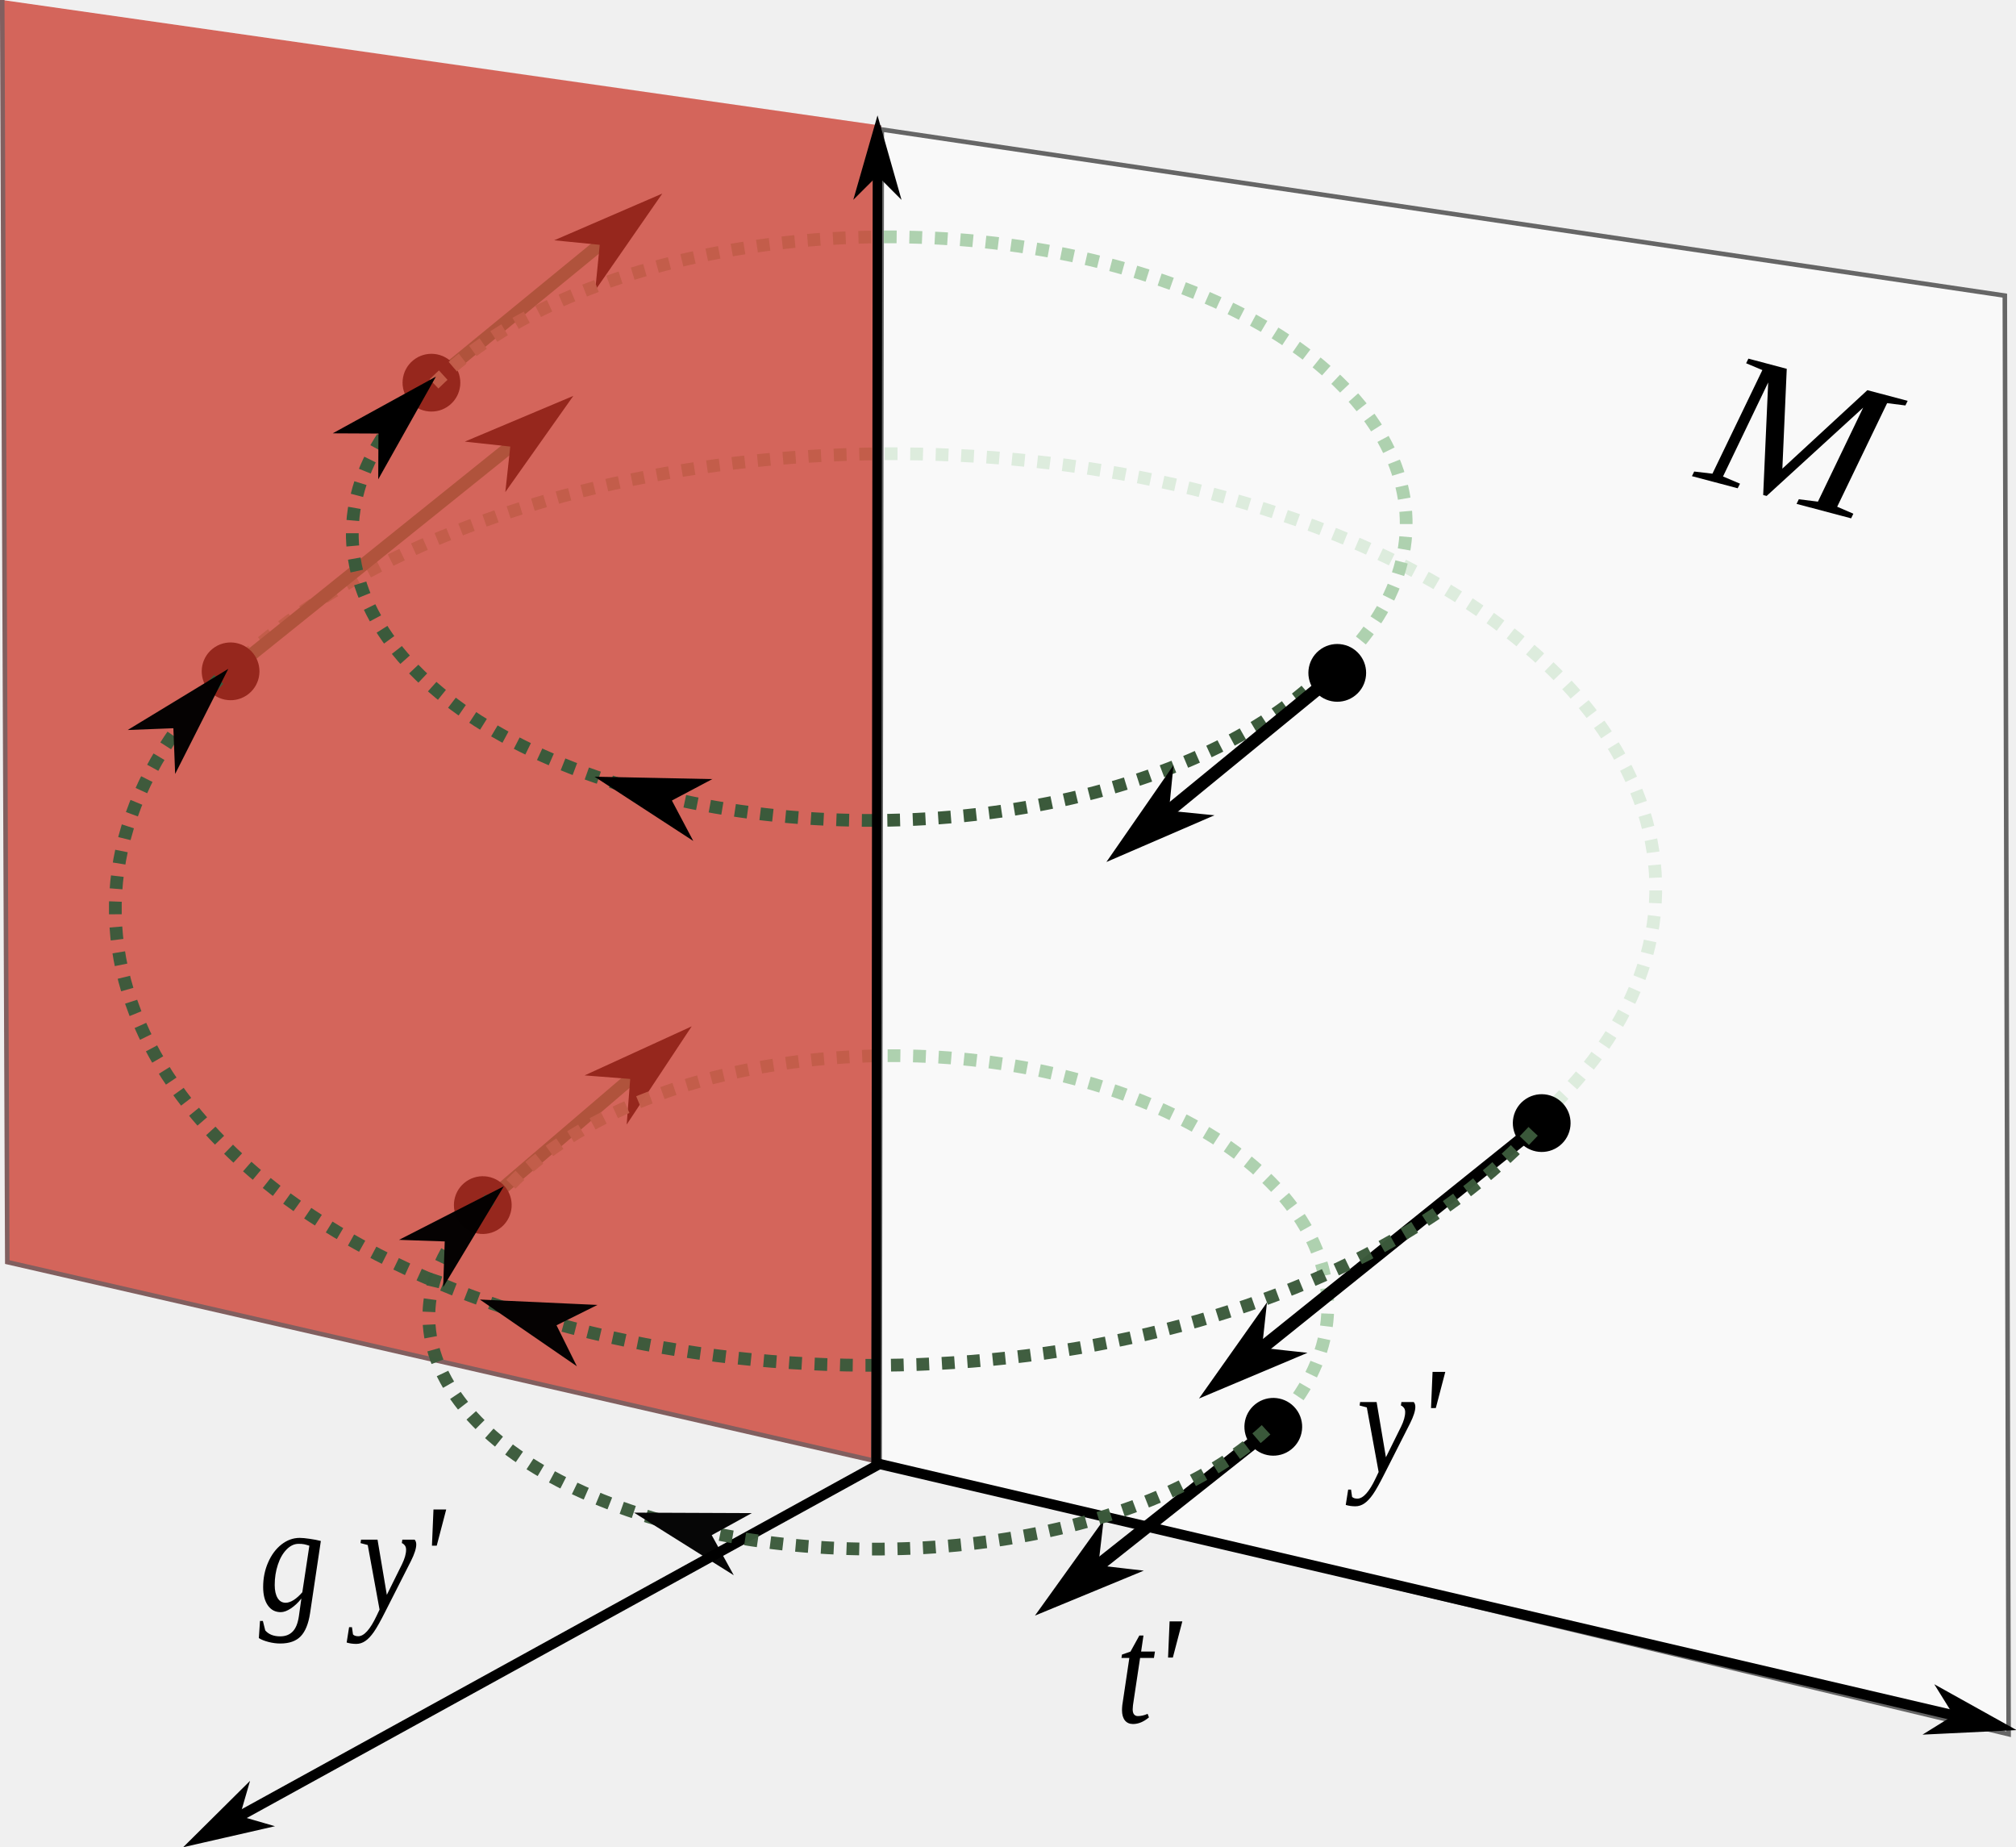
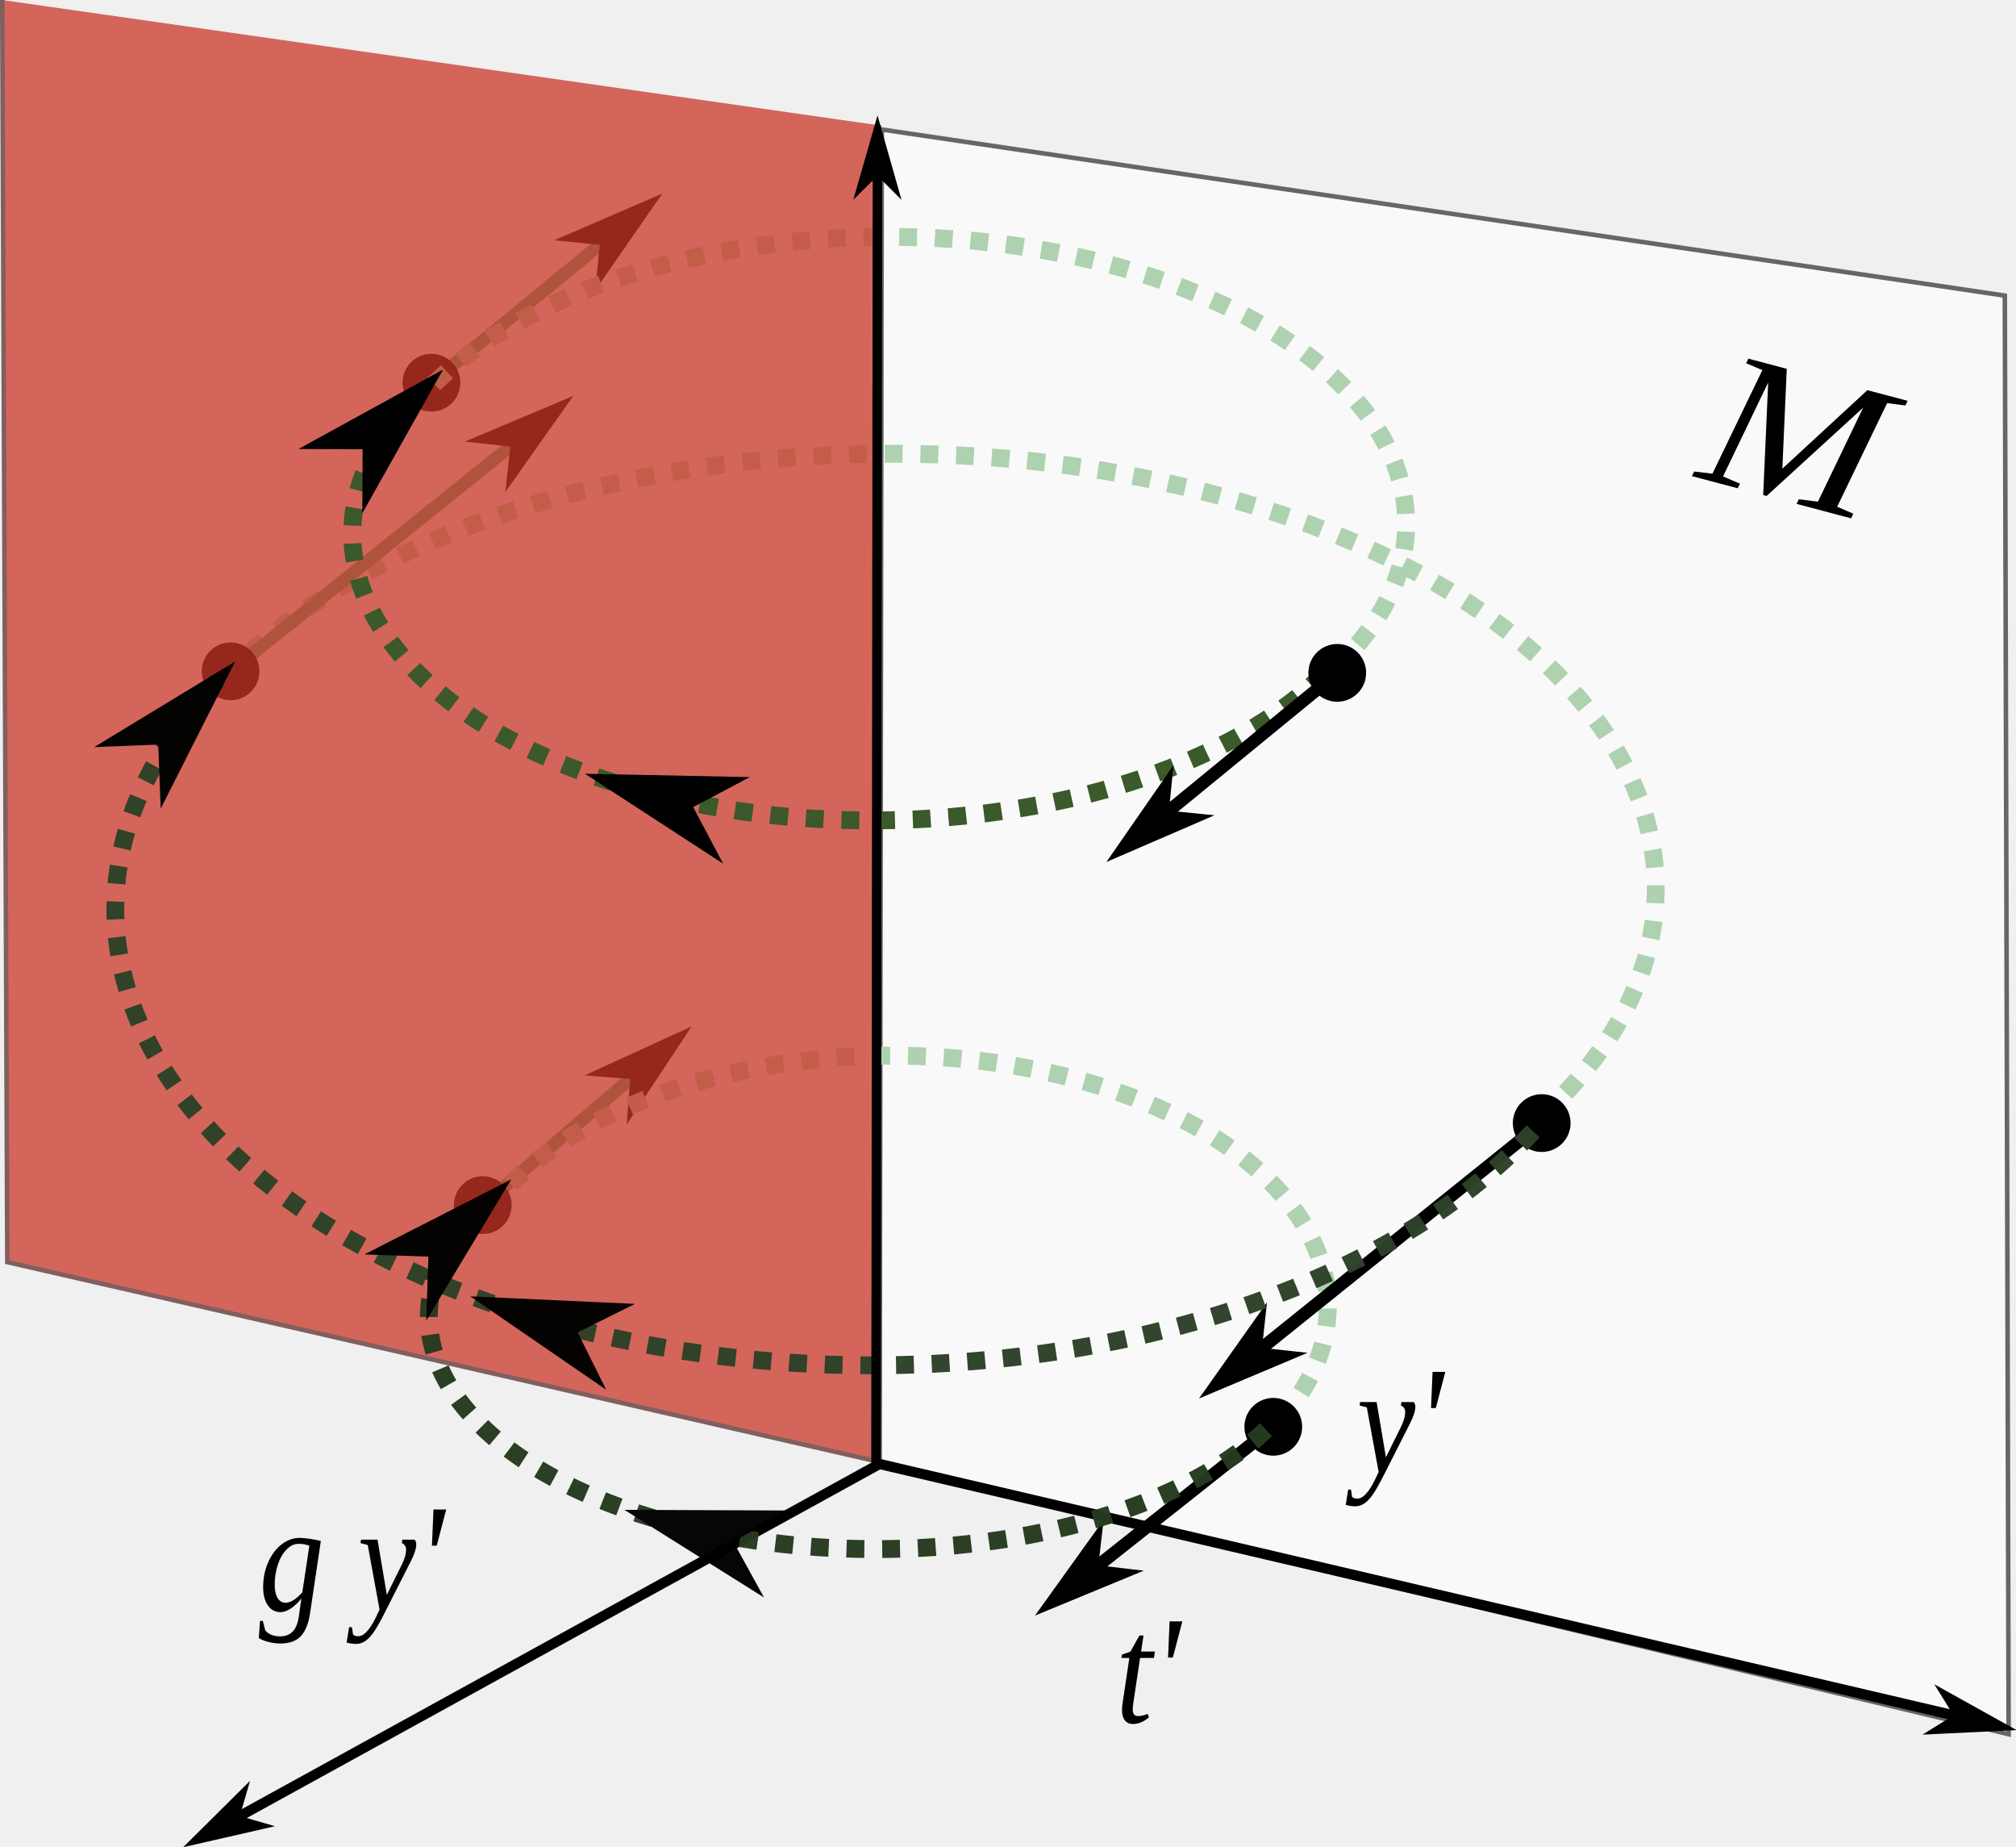
<svg xmlns="http://www.w3.org/2000/svg" width="395.596" height="362.352" id="svg5428" version="1.0">
  <defs id="defs5430">
    <marker orient="auto" refY="0" refX="0" id="Arrow2Mend" style="overflow:visible">
      <path id="path4257" style="font-size:12px;fill-rule:evenodd;stroke-width:0.625;stroke-linejoin:round" d="M 8.719,4.034 -2.207,0.016 8.719,-4.002 c -1.745,2.372 -1.735,5.617 -6e-7,8.035 z" transform="scale(-0.6,-0.6)" />
    </marker>
    <marker orient="auto" refY="0" refX="0" id="DotS" style="overflow:visible">
      <path id="path8285" d="m -2.5,-1 c 0,2.76 -2.24,5 -5,5 -2.76,0 -5,-2.24 -5,-5 0,-2.76 2.24,-5 5,-5 2.76,0 5,2.24 5,5 z" style="fill-rule:evenodd;stroke:#000000;stroke-width:1pt;marker-start:none;marker-end:none" transform="matrix(0.2,0,0,0.2,1.48,0.2)" />
    </marker>
    <marker orient="auto" refY="0" refX="0" id="Arrow2Mstart" style="overflow:visible">
      <path id="path8241" style="font-size:12px;fill-rule:evenodd;stroke-width:0.625;stroke-linejoin:round" d="M 8.719,4.034 -2.207,0.016 8.719,-4.002 c -1.745,2.372 -1.735,5.617 -6e-7,8.035 z" transform="scale(0.6,0.6)" />
    </marker>
    <marker orient="auto" refY="0" refX="0" id="DotM" style="overflow:visible">
      <path id="path8282" d="m -2.5,-1 c 0,2.76 -2.24,5 -5,5 -2.76,0 -5,-2.24 -5,-5 0,-2.76 2.24,-5 5,-5 2.76,0 5,2.24 5,5 z" style="fill-rule:evenodd;stroke:#000000;stroke-width:1pt;marker-start:none;marker-end:none" transform="matrix(0.4,0,0,0.4,2.96,0.4)" />
    </marker>
    <marker orient="auto" refY="0" refX="0" id="Arrow1Mend" style="overflow:visible">
      <path id="path7524" d="M 0,0 5,-5 -12.5,0 5,5 0,0 z" style="fill-rule:evenodd;stroke:#000000;stroke-width:1pt;marker-start:none" transform="matrix(-0.4,0,0,-0.4,-4,0)" />
    </marker>
    <marker orient="auto" refY="0" refX="0" id="Dot_m" style="overflow:visible">
      <path id="path7580" d="m -2.5,-1 c 0,2.76 -2.24,5 -5,5 -2.76,0 -5,-2.24 -5,-5 0,-2.76 2.24,-5 5,-5 2.76,0 5,2.24 5,5 z" style="fill-rule:evenodd;stroke:#000000;stroke-width:1pt;marker-start:none;marker-end:none" transform="matrix(0.4,0,0,0.4,2.96,0.4)" />
    </marker>
    <marker orient="auto" refY="0" refX="0" id="Arrow2Mstart-2" style="overflow:visible">
      <path id="path8241-2" style="font-size:12px;fill-rule:evenodd;stroke-width:0.625;stroke-linejoin:round" d="M 8.719,4.034 -2.207,0.016 8.719,-4.002 c -1.745,2.372 -1.735,5.617 -6e-7,8.035 z" transform="scale(0.6,0.6)" />
    </marker>
    <marker orient="auto" refY="0" refX="0" id="Arrow2Mend-8" style="overflow:visible">
      <path id="path4257-6" style="font-size:12px;fill-rule:evenodd;stroke-width:0.625;stroke-linejoin:round" d="M 8.719,4.034 -2.207,0.016 8.719,-4.002 c -1.745,2.372 -1.735,5.617 -6e-7,8.035 z" transform="scale(-0.6,-0.6)" />
    </marker>
    <marker orient="auto" refY="0" refX="0" id="Arrow1Mend-9" style="overflow:visible">
      <path id="path7524-4" d="M 0,0 5,-5 -12.5,0 5,5 0,0 z" style="fill-rule:evenodd;stroke:#000000;stroke-width:1pt;marker-start:none" transform="matrix(-0.4,0,0,-0.4,-4,0)" />
    </marker>
    <marker orient="auto" refY="0" refX="0" id="Arrow2Mend-0" style="overflow:visible">
      <path id="path4257-2" style="font-size:12px;fill-rule:evenodd;stroke-width:0.625;stroke-linejoin:round" d="M 8.719,4.034 -2.207,0.016 8.719,-4.002 c -1.745,2.372 -1.735,5.617 -6e-7,8.035 z" transform="scale(-0.6,-0.6)" />
    </marker>
    <marker orient="auto" refY="0" refX="0" id="Arrow1Mend-90" style="overflow:visible">
      <path id="path7524-5" d="M 0,0 5,-5 -12.5,0 5,5 0,0 z" style="fill-rule:evenodd;stroke:#000000;stroke-width:1pt;marker-start:none" transform="matrix(-0.4,0,0,-0.4,-4,0)" />
    </marker>
    <marker orient="auto" refY="0" refX="0" id="Dot_m-7" style="overflow:visible">
      <path id="path7580-2" d="m -2.5,-1 c 0,2.76 -2.24,5 -5,5 -2.76,0 -5,-2.24 -5,-5 0,-2.76 2.24,-5 5,-5 2.76,0 5,2.24 5,5 z" style="fill-rule:evenodd;stroke:#000000;stroke-width:1pt;marker-start:none;marker-end:none" transform="matrix(0.4,0,0,0.4,2.96,0.4)" />
    </marker>
    <marker orient="auto" refY="0" refX="0" id="Arrow1Mend-8" style="overflow:visible">
      <path id="path7524-9" d="M 0,0 5,-5 -12.5,0 5,5 0,0 z" style="fill-rule:evenodd;stroke:#000000;stroke-width:1pt;marker-start:none" transform="matrix(-0.4,0,0,-0.4,-4,0)" />
    </marker>
    <marker orient="auto" refY="0" refX="0" id="Arrow2Mend-81" style="overflow:visible">
      <path id="path4257-1" style="font-size:12px;fill-rule:evenodd;stroke-width:0.625;stroke-linejoin:round" d="M 8.719,4.034 -2.207,0.016 8.719,-4.002 c -1.745,2.372 -1.735,5.617 -6e-7,8.035 z" transform="scale(-0.6,-0.6)" />
    </marker>
    <marker orient="auto" refY="0" refX="0" id="Arrow1Mend-96" style="overflow:visible">
      <path id="path7524-2" d="M 0,0 5,-5 -12.5,0 5,5 0,0 z" style="fill-rule:evenodd;stroke:#000000;stroke-width:1pt;marker-start:none" transform="matrix(-0.4,0,0,-0.4,-4,0)" />
    </marker>
    <marker orient="auto" refY="0" refX="0" id="Arrow1Mend-96-8" style="overflow:visible">
      <path id="path7524-2-8" d="M 0,0 5,-5 -12.5,0 5,5 0,0 z" style="fill-rule:evenodd;stroke:#000000;stroke-width:1pt;marker-start:none" transform="matrix(-0.4,0,0,-0.4,-4,0)" />
    </marker>
    <marker orient="auto" refY="0" refX="0" id="Arrow1Mend-96-0" style="overflow:visible">
      <path id="path7524-2-0" d="M 0,0 5,-5 -12.5,0 5,5 0,0 z" style="fill-rule:evenodd;stroke:#000000;stroke-width:1pt;marker-start:none" transform="matrix(-0.4,0,0,-0.4,-4,0)" />
    </marker>
    <marker orient="auto" refY="0" refX="0" id="Dot_m-1" style="overflow:visible">
      <path id="path7580-8" d="m -2.5,-1 c 0,2.76 -2.24,5 -5,5 -2.76,0 -5,-2.24 -5,-5 0,-2.76 2.24,-5 5,-5 2.76,0 5,2.24 5,5 z" style="fill-rule:evenodd;stroke:#000000;stroke-width:1pt;marker-start:none;marker-end:none" transform="matrix(0.4,0,0,0.4,2.96,0.4)" />
    </marker>
    <marker orient="auto" refY="0" refX="0" id="Arrow1Mend-80" style="overflow:visible">
      <path id="path7524-3" d="M 0,0 5,-5 -12.5,0 5,5 0,0 z" style="fill-rule:evenodd;stroke:#000000;stroke-width:1pt;marker-start:none" transform="matrix(-0.4,0,0,-0.4,-4,0)" />
    </marker>
    <marker orient="auto" refY="0" refX="0" id="Dot_m-15" style="overflow:visible">
      <path id="path7580-9" d="m -2.5,-1 c 0,2.76 -2.24,5 -5,5 -2.76,0 -5,-2.24 -5,-5 0,-2.76 2.24,-5 5,-5 2.76,0 5,2.24 5,5 z" style="fill-rule:evenodd;stroke:#000000;stroke-width:1pt;marker-start:none;marker-end:none" transform="matrix(0.4,0,0,0.4,2.96,0.4)" />
    </marker>
    <marker orient="auto" refY="0" refX="0" id="Arrow1Mend-2" style="overflow:visible">
      <path id="path7524-90" d="M 0,0 5,-5 -12.5,0 5,5 0,0 z" style="fill-rule:evenodd;stroke:#000000;stroke-width:1pt;marker-start:none" transform="matrix(-0.4,0,0,-0.4,-4,0)" />
    </marker>
    <marker orient="auto" refY="0" refX="0" id="Dot_m-6" style="overflow:visible">
      <path id="path7580-3" d="m -2.5,-1 c 0,2.76 -2.24,5 -5,5 -2.76,0 -5,-2.24 -5,-5 0,-2.76 2.24,-5 5,-5 2.76,0 5,2.24 5,5 z" style="fill-rule:evenodd;stroke:#000000;stroke-width:1pt;marker-start:none;marker-end:none" transform="matrix(0.4,0,0,0.4,2.96,0.4)" />
    </marker>
    <marker orient="auto" refY="0" refX="0" id="Arrow1Mend-3" style="overflow:visible">
      <path id="path7524-55" d="M 0,0 5,-5 -12.5,0 5,5 0,0 z" style="fill-rule:evenodd;stroke:#000000;stroke-width:1pt;marker-start:none" transform="matrix(-0.4,0,0,-0.4,-4,0)" />
    </marker>
    <marker orient="auto" refY="0" refX="0" id="marker4160" style="overflow:visible">
      <path id="path4162" d="m -2.5,-1 c 0,2.76 -2.24,5 -5,5 -2.76,0 -5,-2.24 -5,-5 0,-2.76 2.24,-5 5,-5 2.76,0 5,2.24 5,5 z" style="fill-rule:evenodd;stroke:#000000;stroke-width:1pt;marker-start:none;marker-end:none" transform="matrix(0.4,0,0,0.4,2.96,0.4)" />
    </marker>
    <marker orient="auto" refY="0" refX="0" id="marker4164" style="overflow:visible">
      <path id="path4166" d="M 0,0 5,-5 -12.5,0 5,5 0,0 z" style="fill-rule:evenodd;stroke:#000000;stroke-width:1pt;marker-start:none" transform="matrix(-0.4,0,0,-0.4,-4,0)" />
    </marker>
    <marker orient="auto" refY="0" refX="0" id="marker4168" style="overflow:visible">
      <path id="path4170" d="m -2.5,-1 c 0,2.76 -2.24,5 -5,5 -2.76,0 -5,-2.24 -5,-5 0,-2.76 2.24,-5 5,-5 2.76,0 5,2.24 5,5 z" style="fill-rule:evenodd;stroke:#000000;stroke-width:1pt;marker-start:none;marker-end:none" transform="matrix(0.4,0,0,0.4,2.96,0.4)" />
    </marker>
    <marker orient="auto" refY="0" refX="0" id="marker4172" style="overflow:visible">
      <path id="path4174" d="M 0,0 5,-5 -12.5,0 5,5 0,0 z" style="fill-rule:evenodd;stroke:#000000;stroke-width:1pt;marker-start:none" transform="matrix(-0.4,0,0,-0.4,-4,0)" />
    </marker>
    <marker orient="auto" refY="0" refX="0" id="marker4172-3" style="overflow:visible">
      <path id="path4174-4" d="M 0,0 5,-5 -12.5,0 5,5 0,0 z" style="fill-rule:evenodd;stroke:#000000;stroke-width:1pt;marker-start:none" transform="matrix(-0.4,0,0,-0.4,-4,0)" />
    </marker>
    <marker orient="auto" refY="0" refX="0" id="Dot_m-2" style="overflow:visible">
      <path id="path7580-1" d="m -2.5,-1 c 0,2.76 -2.24,5 -5,5 -2.76,0 -5,-2.24 -5,-5 0,-2.76 2.24,-5 5,-5 2.76,0 5,2.24 5,5 z" style="fill-rule:evenodd;stroke:#000000;stroke-width:1pt;marker-start:none;marker-end:none" transform="matrix(0.4,0,0,0.4,2.96,0.4)" />
    </marker>
    <marker orient="auto" refY="0" refX="0" id="Arrow1Mend-5" style="overflow:visible">
      <path id="path7524-28" d="M 0,0 5,-5 -12.5,0 5,5 0,0 z" style="fill-rule:evenodd;stroke:#000000;stroke-width:1pt;marker-start:none" transform="matrix(-0.4,0,0,-0.4,-4,0)" />
    </marker>
    <marker orient="auto" refY="0" refX="0" id="marker4772" style="overflow:visible">
      <path id="path4774" d="m -2.5,-1 c 0,2.76 -2.24,5 -5,5 -2.76,0 -5,-2.24 -5,-5 0,-2.76 2.24,-5 5,-5 2.76,0 5,2.24 5,5 z" style="fill-rule:evenodd;stroke:#000000;stroke-width:1pt;marker-start:none;marker-end:none" transform="matrix(0.4,0,0,0.4,2.96,0.4)" />
    </marker>
    <marker orient="auto" refY="0" refX="0" id="marker4776" style="overflow:visible">
      <path id="path4778" d="M 0,0 5,-5 -12.5,0 5,5 0,0 z" style="fill-rule:evenodd;stroke:#000000;stroke-width:1pt;marker-start:none" transform="matrix(-0.4,0,0,-0.4,-4,0)" />
    </marker>
    <marker orient="auto" refY="0" refX="0" id="marker4172-31" style="overflow:visible">
      <path id="path4174-8" d="M 0,0 5,-5 -12.5,0 5,5 0,0 z" style="fill-rule:evenodd;stroke:#000000;stroke-width:1pt;marker-start:none" transform="matrix(-0.4,0,0,-0.4,-4,0)" />
    </marker>
    <marker orient="auto" refY="0" refX="0" id="Dot_m-0" style="overflow:visible">
      <path id="path7580-4" d="m -2.5,-1 c 0,2.76 -2.24,5 -5,5 -2.76,0 -5,-2.24 -5,-5 0,-2.76 2.24,-5 5,-5 2.76,0 5,2.24 5,5 z" style="fill-rule:evenodd;stroke:#000000;stroke-width:1pt;marker-start:none;marker-end:none" transform="matrix(0.4,0,0,0.4,2.96,0.4)" />
    </marker>
    <marker orient="auto" refY="0" refX="0" id="Arrow1Mend-83" style="overflow:visible">
      <path id="path7524-6" d="M 0,0 5,-5 -12.5,0 5,5 0,0 z" style="fill-rule:evenodd;stroke:#000000;stroke-width:1pt;marker-start:none" transform="matrix(-0.4,0,0,-0.4,-4,0)" />
    </marker>
    <marker orient="auto" refY="0" refX="0" id="marker4855" style="overflow:visible">
      <path id="path4857" d="m -2.5,-1 c 0,2.76 -2.24,5 -5,5 -2.76,0 -5,-2.24 -5,-5 0,-2.76 2.24,-5 5,-5 2.76,0 5,2.24 5,5 z" style="fill-rule:evenodd;stroke:#000000;stroke-width:1pt;marker-start:none;marker-end:none" transform="matrix(0.4,0,0,0.4,2.96,0.4)" />
    </marker>
    <marker orient="auto" refY="0" refX="0" id="marker4859" style="overflow:visible">
      <path id="path4861" d="M 0,0 5,-5 -12.5,0 5,5 0,0 z" style="fill-rule:evenodd;stroke:#000000;stroke-width:1pt;marker-start:none" transform="matrix(-0.4,0,0,-0.4,-4,0)" />
    </marker>
    <marker orient="auto" refY="0" refX="0" id="marker4172-9" style="overflow:visible">
      <path id="path4174-46" d="M 0,0 5,-5 -12.5,0 5,5 0,0 z" style="fill-rule:evenodd;stroke:#000000;stroke-width:1pt;marker-start:none" transform="matrix(-0.4,0,0,-0.4,-4,0)" />
    </marker>
  </defs>
  <g id="layer1" style="display:inline" transform="translate(51.69914,6.517676)" />
  <g id="layer2" style="display:inline" transform="translate(51.69914,6.517676)">
    <g id="g2939" transform="translate(-49,-9)">
      <g id="g2890" transform="translate(97,-51)">
        <g id="g3093" transform="translate(0.7071068,41.14766)">
          <g id="g7364">
-             <path style="opacity:0.973;fill:none;stroke:#acd0ad;stroke-width:2.5;stroke-miterlimit:4;stroke-opacity:1;stroke-dasharray:2.5, 2.5;stroke-dashoffset:0;marker-mid:none;display:inline" id="path3087-9-6" d="m -97.467,127.015 c -40.319,41.101 -131.623,55.841 -203.933,32.924 -72.31,-22.917 -98.243,-74.814 -57.924,-115.915 0.485,-0.494 0.979,-0.986 1.481,-1.475" transform="matrix(-1,0,0,-1,-153.8252,272.0952)" />
+             <path style="opacity:0.578;fill:#ffffff;fill-opacity:1;fill-rule:evenodd;stroke:#000000;stroke-width:0.893px;stroke-linecap:butt;stroke-linejoin:miter;stroke-opacity:1;display:inline" d="M 293.744,352.574 72.208,299.499 72.625,37.743 292.995,70.332 z" id="path2517" />
+             <path style="opacity:0.973;fill:none;stroke:#acd0ad;stroke-width:3.5;stroke-miterlimit:4;stroke-opacity:1;stroke-dasharray:3.5,3.5;stroke-dashoffset:0;marker-mid:none;display:inline" id="path3087-9-6" d="m -97.467,127.015 c -40.319,41.101 -131.623,55.841 -203.933,32.924 -72.31,-22.917 -98.243,-74.814 -57.924,-115.915 0.485,-0.494 0.979,-0.986 1.481,-1.475" transform="matrix(-1,0,0,-1,-153.8252,272.0952)" />
            <path id="path2437-9-1-3-1" d="M -5.594,248.701 31.576,216.902" style="fill:none;stroke:#64aa77;stroke-width:2.5;stroke-linecap:butt;stroke-linejoin:miter;stroke-miterlimit:4;stroke-opacity:1;stroke-dasharray:none;marker-start:url(#Dot_m);marker-mid:none;marker-end:url(#Arrow1Mend);display:inline" />
            <g transform="translate(-2.3458195e-7,-2.12132)" id="g5577" />
            <flowRoot transform="translate(-48.70711,18.85234)" style="display:inline" xml:space="preserve" id="flowRoot10639">
              <flowRegion id="flowRegion10641">
                <rect id="rect10643" width="38.578" height="40.121" x="196.749" y="474.594" />
              </flowRegion>
              <flowPara id="flowPara10645" />
            </flowRoot>
            <path style="fill:none;stroke:#000000;stroke-width:1px;stroke-linecap:butt;stroke-linejoin:miter;stroke-opacity:1;display:inline" d="m -67.394,293.316 0,0 z" id="path5549" />
-             <path style="opacity:0.578;fill:#ffffff;fill-opacity:1;fill-rule:evenodd;stroke:#000000;stroke-width:0.893px;stroke-linecap:butt;stroke-linejoin:miter;stroke-opacity:1;display:inline" d="M 293.744,352.574 72.208,299.499 72.625,37.743 292.995,70.332 z" id="path2517" />
            <g transform="matrix(0.9994916,-0.03188333,0.03188333,0.9994916,456.5726,-189.563)" id="g8174" style="display:inline">
              <g style="display:inline" id="g2633" transform="translate(-322.3299,-174.323)">
                <text transform="matrix(0.9985533,0.2989601,-0.2751624,0.919067,0,0)" id="text2635" y="435.32" x="208.611" style="font-size:40px;font-style:italic;font-variant:normal;font-weight:normal;font-stretch:normal;text-align:start;line-height:100%;writing-mode:lr-tb;text-anchor:start;fill:#000000;fill-opacity:1;stroke:none;display:inline;font-family:Times New Roman;-inkscape-font-specification:'Times New Roman, Italic'" xml:space="preserve">
                  <tspan id="tspan2637" x="208.611" y="435.32">M</tspan>
                </text>
              </g>
            </g>
            <text xml:space="preserve" style="font-size:28px;font-style:italic;font-variant:normal;font-weight:normal;font-stretch:normal;text-align:start;line-height:100%;writing-mode:lr-tb;text-anchor:start;fill:#000000;fill-opacity:1;stroke:none;display:inline;font-family:Times New Roman;-inkscape-font-specification:'Times New Roman, Italic'" x="-53.877" y="303.515" id="text8418" transform="matrix(0.9245168,-5.0614001e-4,5.9214045e-4,1.081646,0,0)">
              <tspan id="tspan5299" x="-53.877" y="303.515">g y'</tspan>
            </text>
            <text xml:space="preserve" style="font-size:28px;font-style:italic;font-variant:normal;font-weight:normal;font-stretch:normal;text-align:start;line-height:125%;writing-mode:lr-tb;text-anchor:start;fill:#000000;fill-opacity:1;stroke:none;display:inline;font-family:Times New Roman;-inkscape-font-specification:'Times New Roman, Italic'" x="179.19" y="278.655" id="text8424" transform="matrix(0.9245168,-5.0614001e-4,5.9214045e-4,1.081646,0,0)">
              <tspan id="tspan8434" x="179.19" y="278.655">y'</tspan>
            </text>
            <text xml:space="preserve" style="font-size:28px;font-style:italic;font-variant:normal;font-weight:normal;font-stretch:normal;text-align:start;line-height:100%;writing-mode:lr-tb;text-anchor:start;fill:#000000;fill-opacity:1;stroke:none;display:inline;font-family:Times New Roman;-inkscape-font-specification:'Times New Roman, Italic'" x="127.994" y="323.892" id="text8428" transform="matrix(0.9245168,-5.0614001e-4,5.9214045e-4,1.081646,0,0)">
              <tspan id="tspan8432" x="127.994" y="323.892">t'</tspan>
            </text>
            <path id="path5618" d="m 70.848,299.246 220.617,51.619" style="fill:none;stroke:#000000;stroke-width:2;stroke-linecap:butt;stroke-linejoin:miter;stroke-miterlimit:4;stroke-opacity:1;stroke-dasharray:none;marker-start:none;marker-end:url(#Arrow1Mend-96)" />
            <path id="path5618-2" d="M 72.632,299.304 -61.012,372.843" style="fill:none;stroke:#000000;stroke-width:2;stroke-linecap:butt;stroke-linejoin:miter;stroke-miterlimit:4;stroke-opacity:1;stroke-dasharray:none;marker-start:none;marker-end:url(#Arrow1Mend-96);display:inline" />
            <path id="path2437-9-4" d="M -55.079,143.983 8.254,93.093" style="fill:none;stroke:#64aa77;stroke-width:2.5;stroke-linecap:butt;stroke-linejoin:miter;stroke-miterlimit:4;stroke-opacity:1;stroke-dasharray:none;marker-start:url(#Dot_m);marker-mid:none;marker-end:url(#Arrow1Mend);display:inline" />
            <path id="path2437-9-1-3" d="M -15.668,87.352 25.745,53.433" style="fill:none;stroke:#64aa77;stroke-width:2.5;stroke-linecap:butt;stroke-linejoin:miter;stroke-miterlimit:4;stroke-opacity:1;stroke-dasharray:none;marker-start:url(#Dot_m);marker-mid:none;marker-end:url(#Arrow1Mend);display:inline" />
-             <path style="opacity:0.973;fill:none;stroke:#acd0ad;stroke-width:2.5;stroke-miterlimit:4;stroke-opacity:1;stroke-dasharray:2.5, 2.5;stroke-dashoffset:0;marker-mid:none;display:inline" id="path3087-9" d="m -139.463,112.896 c -27.387,27.116 -89.405,36.841 -138.521,21.722 -49.116,-15.12 -66.731,-49.359 -39.345,-76.475 0.329,-0.326 0.665,-0.65 1.006,-0.973" transform="matrix(-1,0,0,-1,-154.7062,200.5494)" />
-             <path style="opacity:0.973;fill:none;stroke:#acd0ad;stroke-width:2.5;stroke-miterlimit:4;stroke-opacity:1;stroke-dasharray:2.5, 2.5;stroke-dashoffset:0;marker-mid:none;display:inline" id="path3087-9-5" d="m -153.667,109.452 c -23.012,23.705 -75.125,32.207 -116.396,18.989 -41.271,-13.218 -56.073,-43.15 -33.06,-66.855 0.277,-0.285 0.558,-0.569 0.845,-0.851" transform="matrix(-1,0,0,-1,-153.8252,354.1196)" />
+             <path style="opacity:0.973;fill:none;stroke:#acd0ad;stroke-width:3.5;stroke-miterlimit:4;stroke-opacity:1;stroke-dasharray:3.5,3.5;stroke-dashoffset:0;marker-mid:none;display:inline" id="path3087-9" d="m -139.463,112.896 c -27.387,27.116 -89.405,36.841 -138.521,21.722 -49.116,-15.12 -66.731,-49.359 -39.345,-76.475 0.329,-0.326 0.665,-0.65 1.006,-0.973" transform="matrix(-1,0,0,-1,-154.7062,200.5494)" />
+             <path style="opacity:0.973;fill:none;stroke:#acd0ad;stroke-width:3.5;stroke-miterlimit:4;stroke-opacity:1;stroke-dasharray:3.5,3.5;stroke-dashoffset:0;marker-mid:none;display:inline" id="path3087-9-5" d="m -153.667,109.452 c -23.012,23.705 -75.125,32.207 -116.396,18.989 -41.271,-13.218 -56.073,-43.15 -33.06,-66.855 0.277,-0.285 0.558,-0.569 0.845,-0.851" transform="matrix(-1,0,0,-1,-153.8252,354.1196)" />
            <path style="opacity:0.739;fill:#cb3427;fill-opacity:1;fill-rule:evenodd;stroke:#5a2c2c;stroke-width:0.893px;stroke-linecap:butt;stroke-linejoin:miter;stroke-opacity:1;display:inline" d="M 72.107,36.926 70.943,298.881 -98.974,259.948 -99.972,12.335" id="path2517-5" />
            <path id="path2437-9" d="m 202.042,232.737 -63.333,50.89" style="fill:none;stroke:#000000;stroke-width:2.5;stroke-linecap:butt;stroke-linejoin:miter;stroke-miterlimit:4;stroke-opacity:1;stroke-dasharray:none;marker-start:url(#Dot_m);marker-mid:none;marker-end:url(#Arrow1Mend);display:inline" />
            <path id="path2437-9-1-39" d="m 149.37,292.324 -42.827,33.919" style="fill:none;stroke:#000000;stroke-width:2.5;stroke-linecap:butt;stroke-linejoin:miter;stroke-miterlimit:4;stroke-opacity:1;stroke-dasharray:none;marker-start:url(#Dot_m);marker-mid:none;marker-end:url(#Arrow1Mend);display:inline" />
-             <path style="opacity:0.973;fill:none;stroke:#3b5a3b;stroke-width:2.5;stroke-miterlimit:4;stroke-opacity:1;stroke-dasharray:2.5, 2.5;stroke-dashoffset:0;marker-mid:url(#marker4172)" id="path3087-2" d="m -98.702,129.081 c -39.939,43.147 -130.382,58.622 -202.009,34.563 -71.628,-24.058 -97.317,-78.539 -57.378,-121.687 0.48,-0.519 0.969,-1.035 1.467,-1.548" transform="translate(299.1352,105.2184)" />
-             <path style="fill:none;stroke:#3b5a3b;stroke-width:2.5;stroke-miterlimit:4;stroke-opacity:1;stroke-dasharray:2.5, 2.5;stroke-dashoffset:0;marker-mid:url(#marker4172)" id="path3087" d="m -139.463,112.896 c -27.387,27.116 -89.405,36.841 -138.521,21.722 -49.116,-15.12 -66.731,-49.359 -39.345,-76.475 0.329,-0.326 0.665,-0.65 1.006,-0.973" transform="translate(298.9613,31.55131)" />
+             <path style="opacity:0.973;fill:none;stroke:#2d4228;stroke-width:3.5;stroke-miterlimit:4;stroke-opacity:1;stroke-dasharray:3.5, 3.5;stroke-dashoffset:0;marker-mid:url(#marker4172)" id="path3087-2" d="m -98.702,129.081 c -39.939,43.147 -130.382,58.622 -202.009,34.563 -71.628,-24.058 -97.317,-78.539 -57.378,-121.687 0.48,-0.519 0.969,-1.035 1.467,-1.548" transform="translate(299.1352,105.2184)" />
+             <path style="fill:none;stroke:#3b592a;stroke-width:3.5;stroke-miterlimit:4;stroke-opacity:1;stroke-dasharray:3.5,3.5;stroke-dashoffset:0;marker-mid:url(#marker4172)" id="path3087" d="m -139.463,112.896 c -27.387,27.116 -89.405,36.841 -138.521,21.722 -49.116,-15.12 -66.731,-49.359 -39.345,-76.475 0.329,-0.326 0.665,-0.65 1.006,-0.973" transform="translate(298.9613,31.55131)" />
            <path id="path2437-9-1" d="m 161.924,144.411 -41.413,33.919" style="fill:none;stroke:#000000;stroke-width:2.5;stroke-linecap:butt;stroke-linejoin:miter;stroke-miterlimit:4;stroke-opacity:1;stroke-dasharray:none;marker-start:url(#Dot_m);marker-mid:none;marker-end:url(#Arrow1Mend);display:inline" />
-             <path style="opacity:0.973;fill:none;stroke:#3b5a3b;stroke-width:2.5;stroke-miterlimit:4;stroke-opacity:1;stroke-dasharray:2.5, 2.5;stroke-dashoffset:0;marker-mid:url(#marker4172)" id="path3087-5" d="m -151.815,107.73 c -23.583,22 -76.987,29.89 -119.282,17.623 -42.294,-12.267 -57.463,-40.046 -33.88,-62.046 0.284,-0.265 0.572,-0.528 0.866,-0.789" transform="translate(299.8423,185.1215)" />
+             <path style="opacity:0.973;fill:none;stroke:#263a1f;stroke-width:3.5;stroke-miterlimit:4;stroke-opacity:1;stroke-dasharray:3.5,3.5;stroke-dashoffset:0;marker-mid:url(#marker4172)" id="path3087-5" d="m -151.815,107.73 c -23.583,22 -76.987,29.89 -119.282,17.623 -42.294,-12.267 -57.463,-40.046 -33.88,-62.046 0.284,-0.265 0.572,-0.528 0.866,-0.789" transform="translate(299.8423,185.1215)" />
            <path id="path5618-9" d="M 71.501,299.615 71.781,38.651" style="fill:none;stroke:#000000;stroke-width:1.864;stroke-linecap:butt;stroke-linejoin:miter;stroke-miterlimit:4;stroke-opacity:1;stroke-dasharray:none;marker-start:none;marker-end:url(#Arrow1Mend-96);display:inline" />
          </g>
        </g>
      </g>
    </g>
  </g>
</svg>
